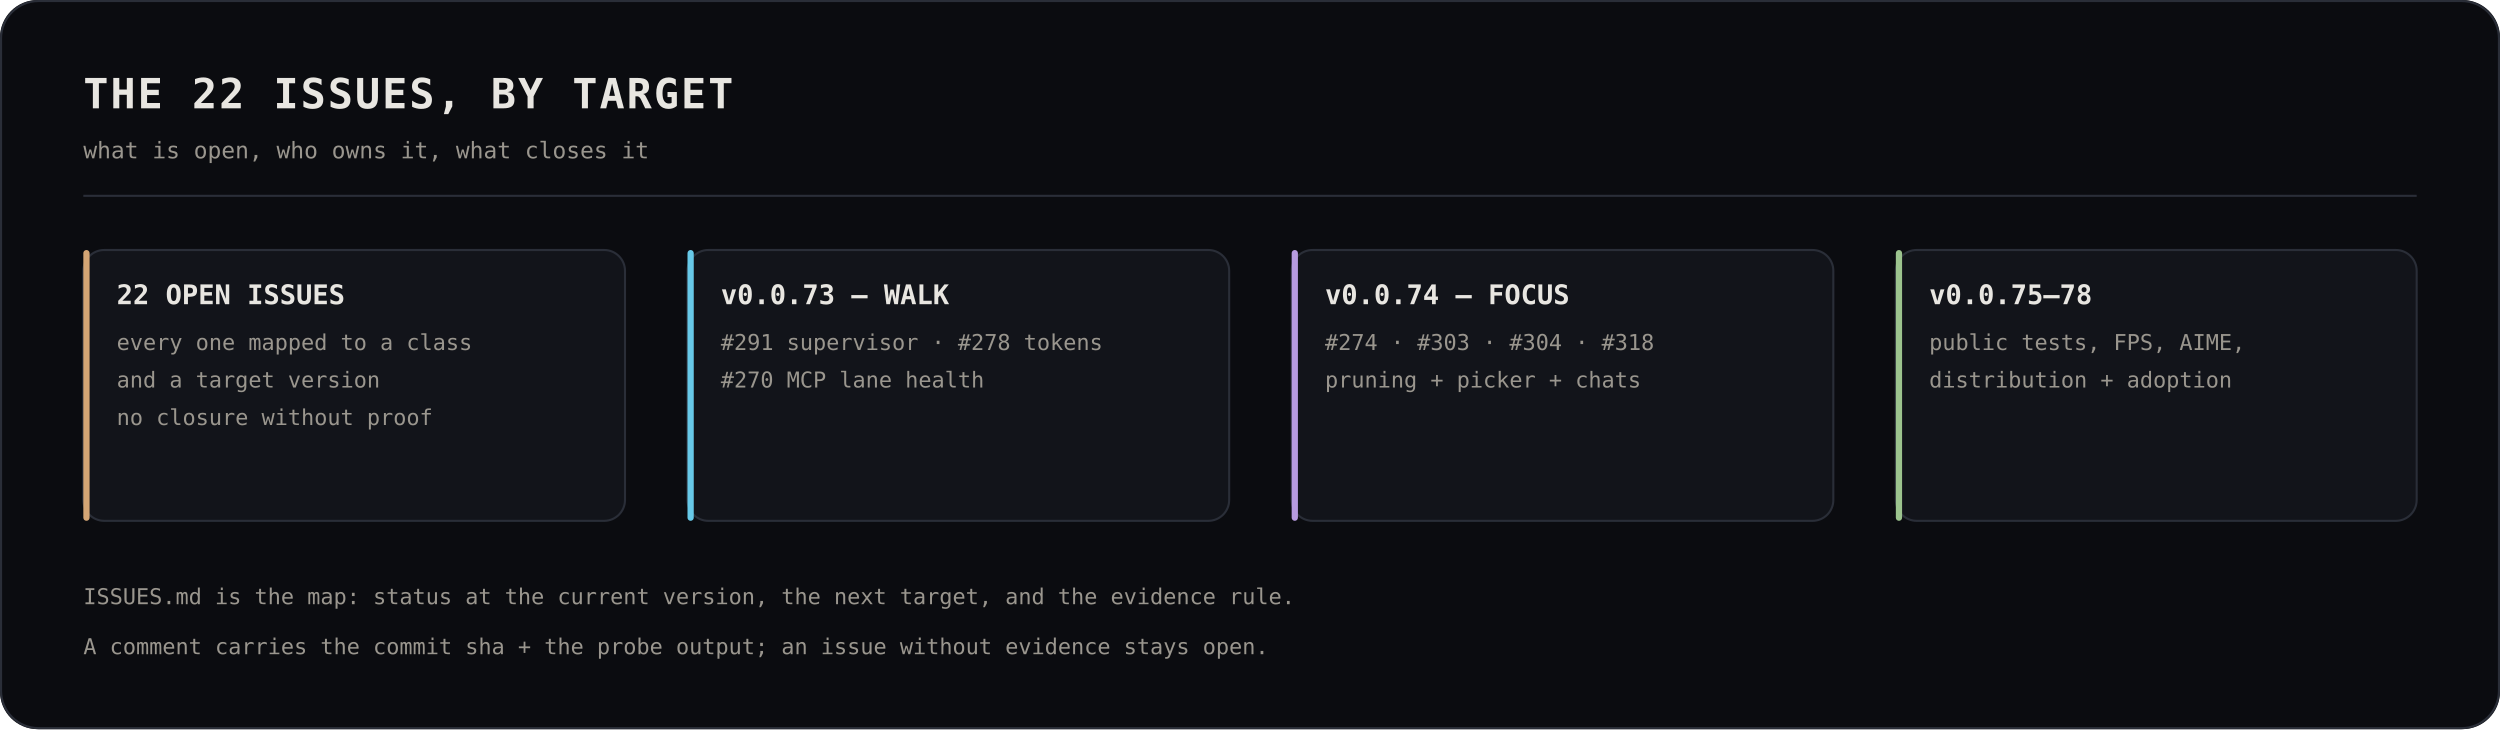
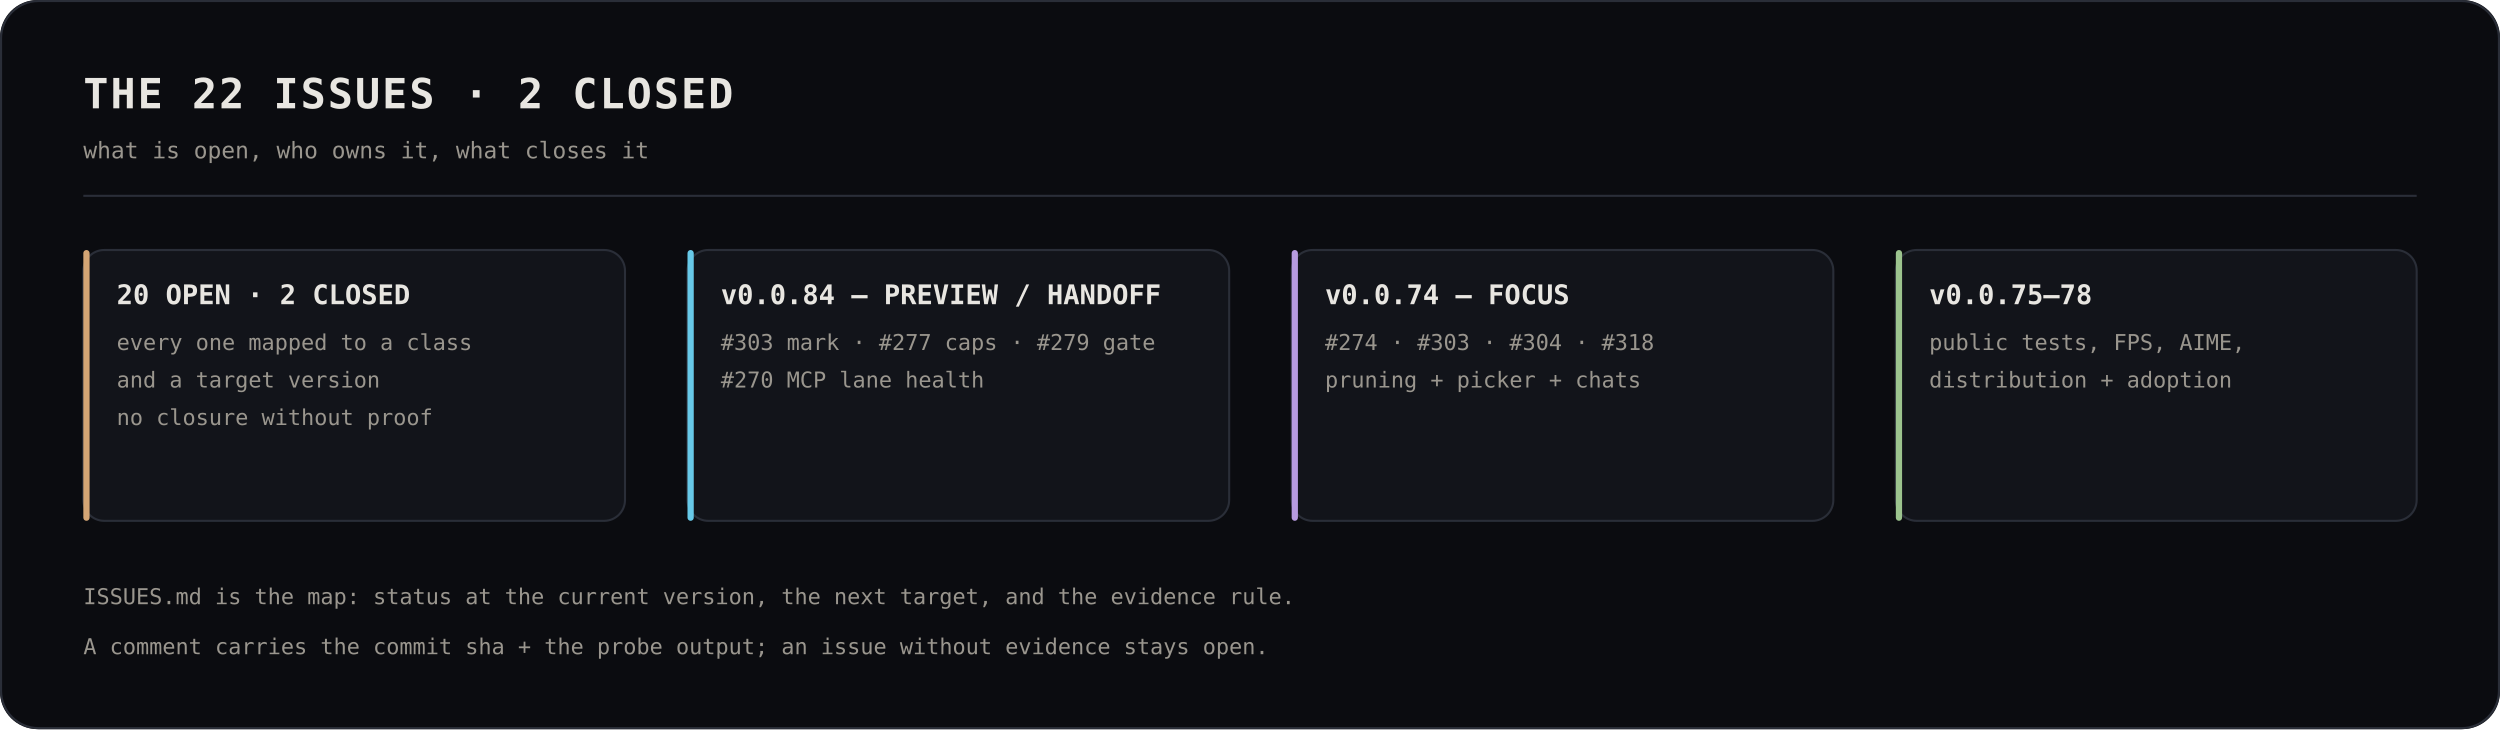
<svg xmlns="http://www.w3.org/2000/svg" width="1200" height="350" viewBox="0 0 1200 350" fill="none" role="img" aria-label="THE 22 ISSUES, BY TARGET — what is open, who owns it, what closes it">
  <rect width="1200" height="350" rx="18" fill="#0B0C10" />
  <rect x="0.5" y="0.5" width="1199" height="349" rx="18" stroke="#2A2E38" />
-   <text x="40" y="52" fill="#E8E6E1" font-family="'JetBrains Mono',monospace" font-size="20" font-weight="700" letter-spacing="1">THE 22 ISSUES, BY TARGET</text>
+   <text x="40" y="52" fill="#E8E6E1" font-family="'JetBrains Mono',monospace" font-size="20" font-weight="700" letter-spacing="1">THE 22 ISSUES · 2 CLOSED</text>
  <text x="40" y="76" fill="#9A968E" font-family="'JetBrains Mono',monospace" font-size="11">what is open, who owns it, what closes it</text>
  <line x1="40" y1="94" x2="1160" y2="94" stroke="#2A2E38" />
  <rect x="40" y="120" width="260" height="130" rx="10" fill="#12141A" stroke="#2A2E38" />
  <rect x="40" y="120" width="3" height="130" rx="1.5" fill="#D4A574" />
-   <text x="56" y="146" fill="#E8E6E1" font-family="'JetBrains Mono',monospace" font-size="13" font-weight="700">22 OPEN ISSUES</text>
+   <text x="56" y="146" fill="#E8E6E1" font-family="'JetBrains Mono',monospace" font-size="13" font-weight="700">20 OPEN · 2 CLOSED</text>
  <text x="56" y="168" fill="#9A968E" font-family="'JetBrains Mono',monospace" font-size="10.5">every one mapped to a class</text>
  <text x="56" y="186" fill="#9A968E" font-family="'JetBrains Mono',monospace" font-size="10.5">and a target version</text>
  <text x="56" y="204" fill="#9A968E" font-family="'JetBrains Mono',monospace" font-size="10.5">no closure without proof</text>
  <rect x="330" y="120" width="260" height="130" rx="10" fill="#12141A" stroke="#2A2E38" />
  <rect x="330" y="120" width="3" height="130" rx="1.5" fill="#67C9E8" />
-   <text x="346" y="146" fill="#E8E6E1" font-family="'JetBrains Mono',monospace" font-size="13" font-weight="700">v0.0.73 — WALK</text>
-   <text x="346" y="168" fill="#9A968E" font-family="'JetBrains Mono',monospace" font-size="10.5">#291 supervisor · #278 tokens</text>
+   <text x="346" y="146" fill="#E8E6E1" font-family="'JetBrains Mono',monospace" font-size="13" font-weight="700">v0.0.84 — PREVIEW / HANDOFF</text>
+   <text x="346" y="168" fill="#9A968E" font-family="'JetBrains Mono',monospace" font-size="10.5">#303 mark · #277 caps · #279 gate</text>
  <text x="346" y="186" fill="#9A968E" font-family="'JetBrains Mono',monospace" font-size="10.5">#270 MCP lane health</text>
  <rect x="620" y="120" width="260" height="130" rx="10" fill="#12141A" stroke="#2A2E38" />
  <rect x="620" y="120" width="3" height="130" rx="1.5" fill="#B79BE0" />
  <text x="636" y="146" fill="#E8E6E1" font-family="'JetBrains Mono',monospace" font-size="13" font-weight="700">v0.0.74 — FOCUS</text>
  <text x="636" y="168" fill="#9A968E" font-family="'JetBrains Mono',monospace" font-size="10.5">#274 · #303 · #304 · #318</text>
  <text x="636" y="186" fill="#9A968E" font-family="'JetBrains Mono',monospace" font-size="10.5">pruning + picker + chats</text>
  <rect x="910" y="120" width="250" height="130" rx="10" fill="#12141A" stroke="#2A2E38" />
  <rect x="910" y="120" width="3" height="130" rx="1.5" fill="#9CC48E" />
  <text x="926" y="146" fill="#E8E6E1" font-family="'JetBrains Mono',monospace" font-size="13" font-weight="700">v0.0.75–78</text>
  <text x="926" y="168" fill="#9A968E" font-family="'JetBrains Mono',monospace" font-size="10.5">public tests, FPS, AIME,</text>
  <text x="926" y="186" fill="#9A968E" font-family="'JetBrains Mono',monospace" font-size="10.5">distribution + adoption</text>
  <text x="40" y="290" fill="#9A968E" font-family="'JetBrains Mono',monospace" font-size="10.5">ISSUES.md is the map: status at the current version, the next target, and the evidence rule.</text>
  <text x="40" y="314" fill="#9A968E" font-family="'JetBrains Mono',monospace" font-size="10.5">A comment carries the commit sha + the probe output; an issue without evidence stays open.</text>
</svg>
